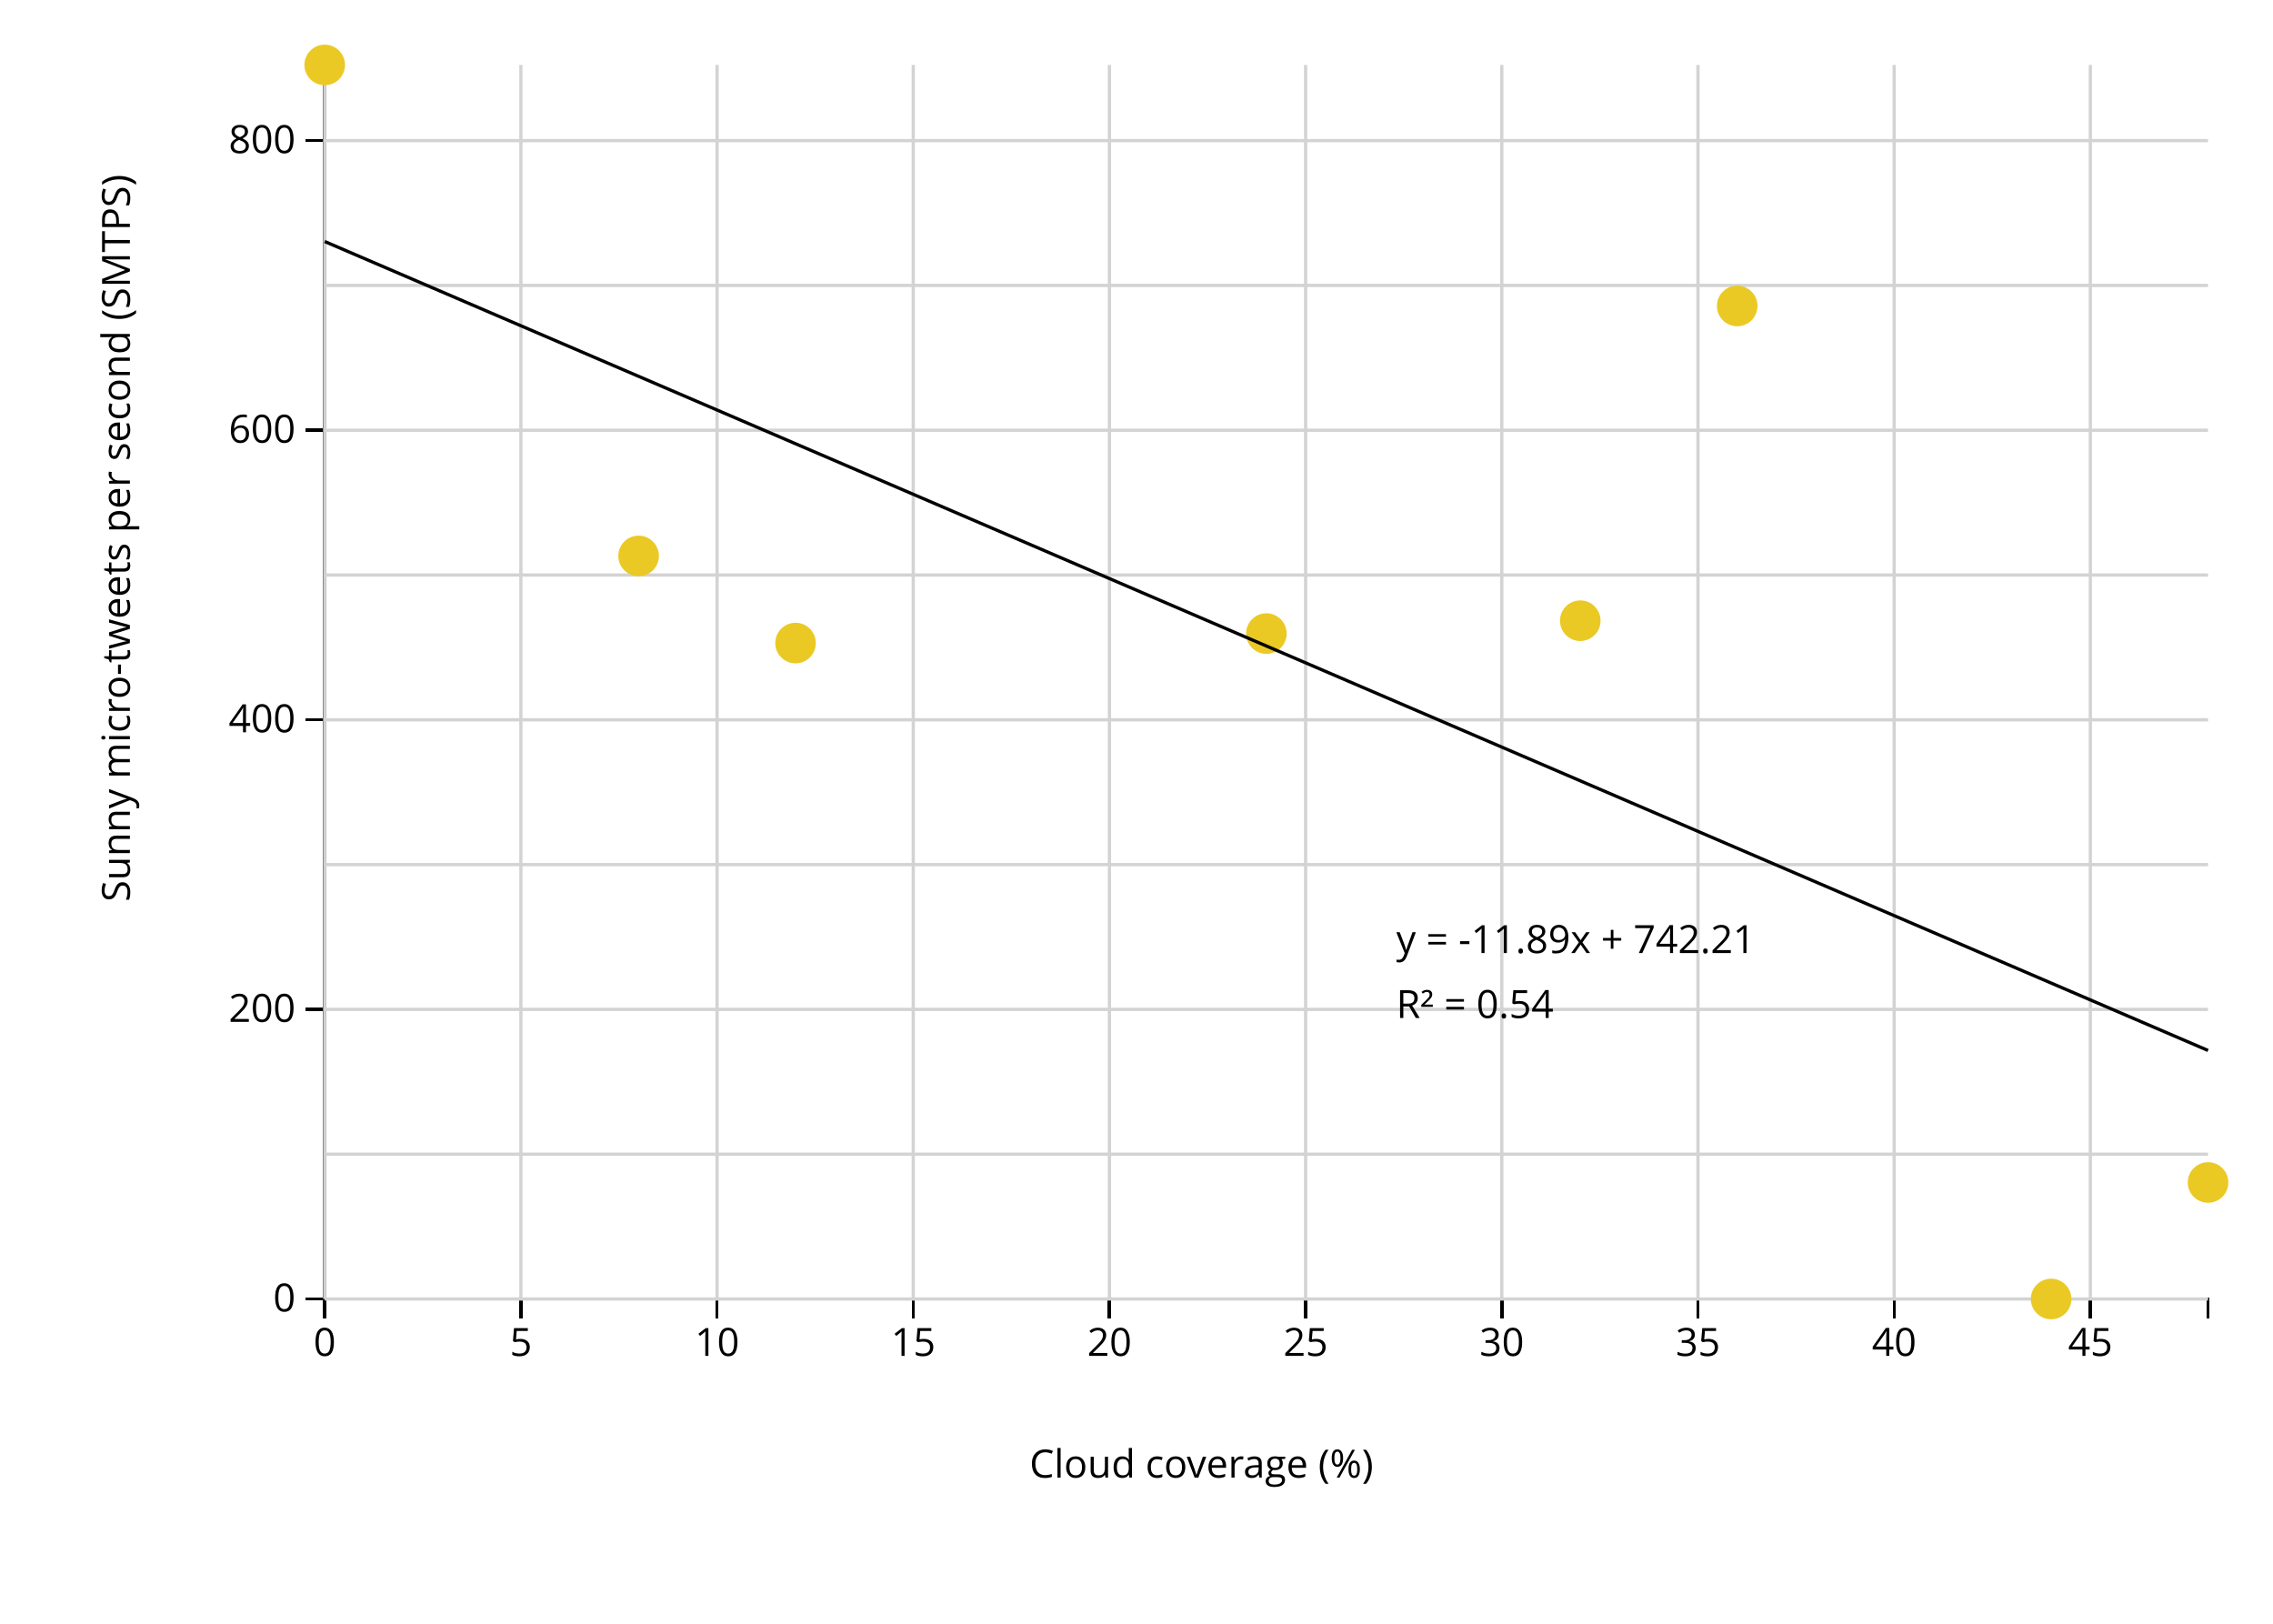
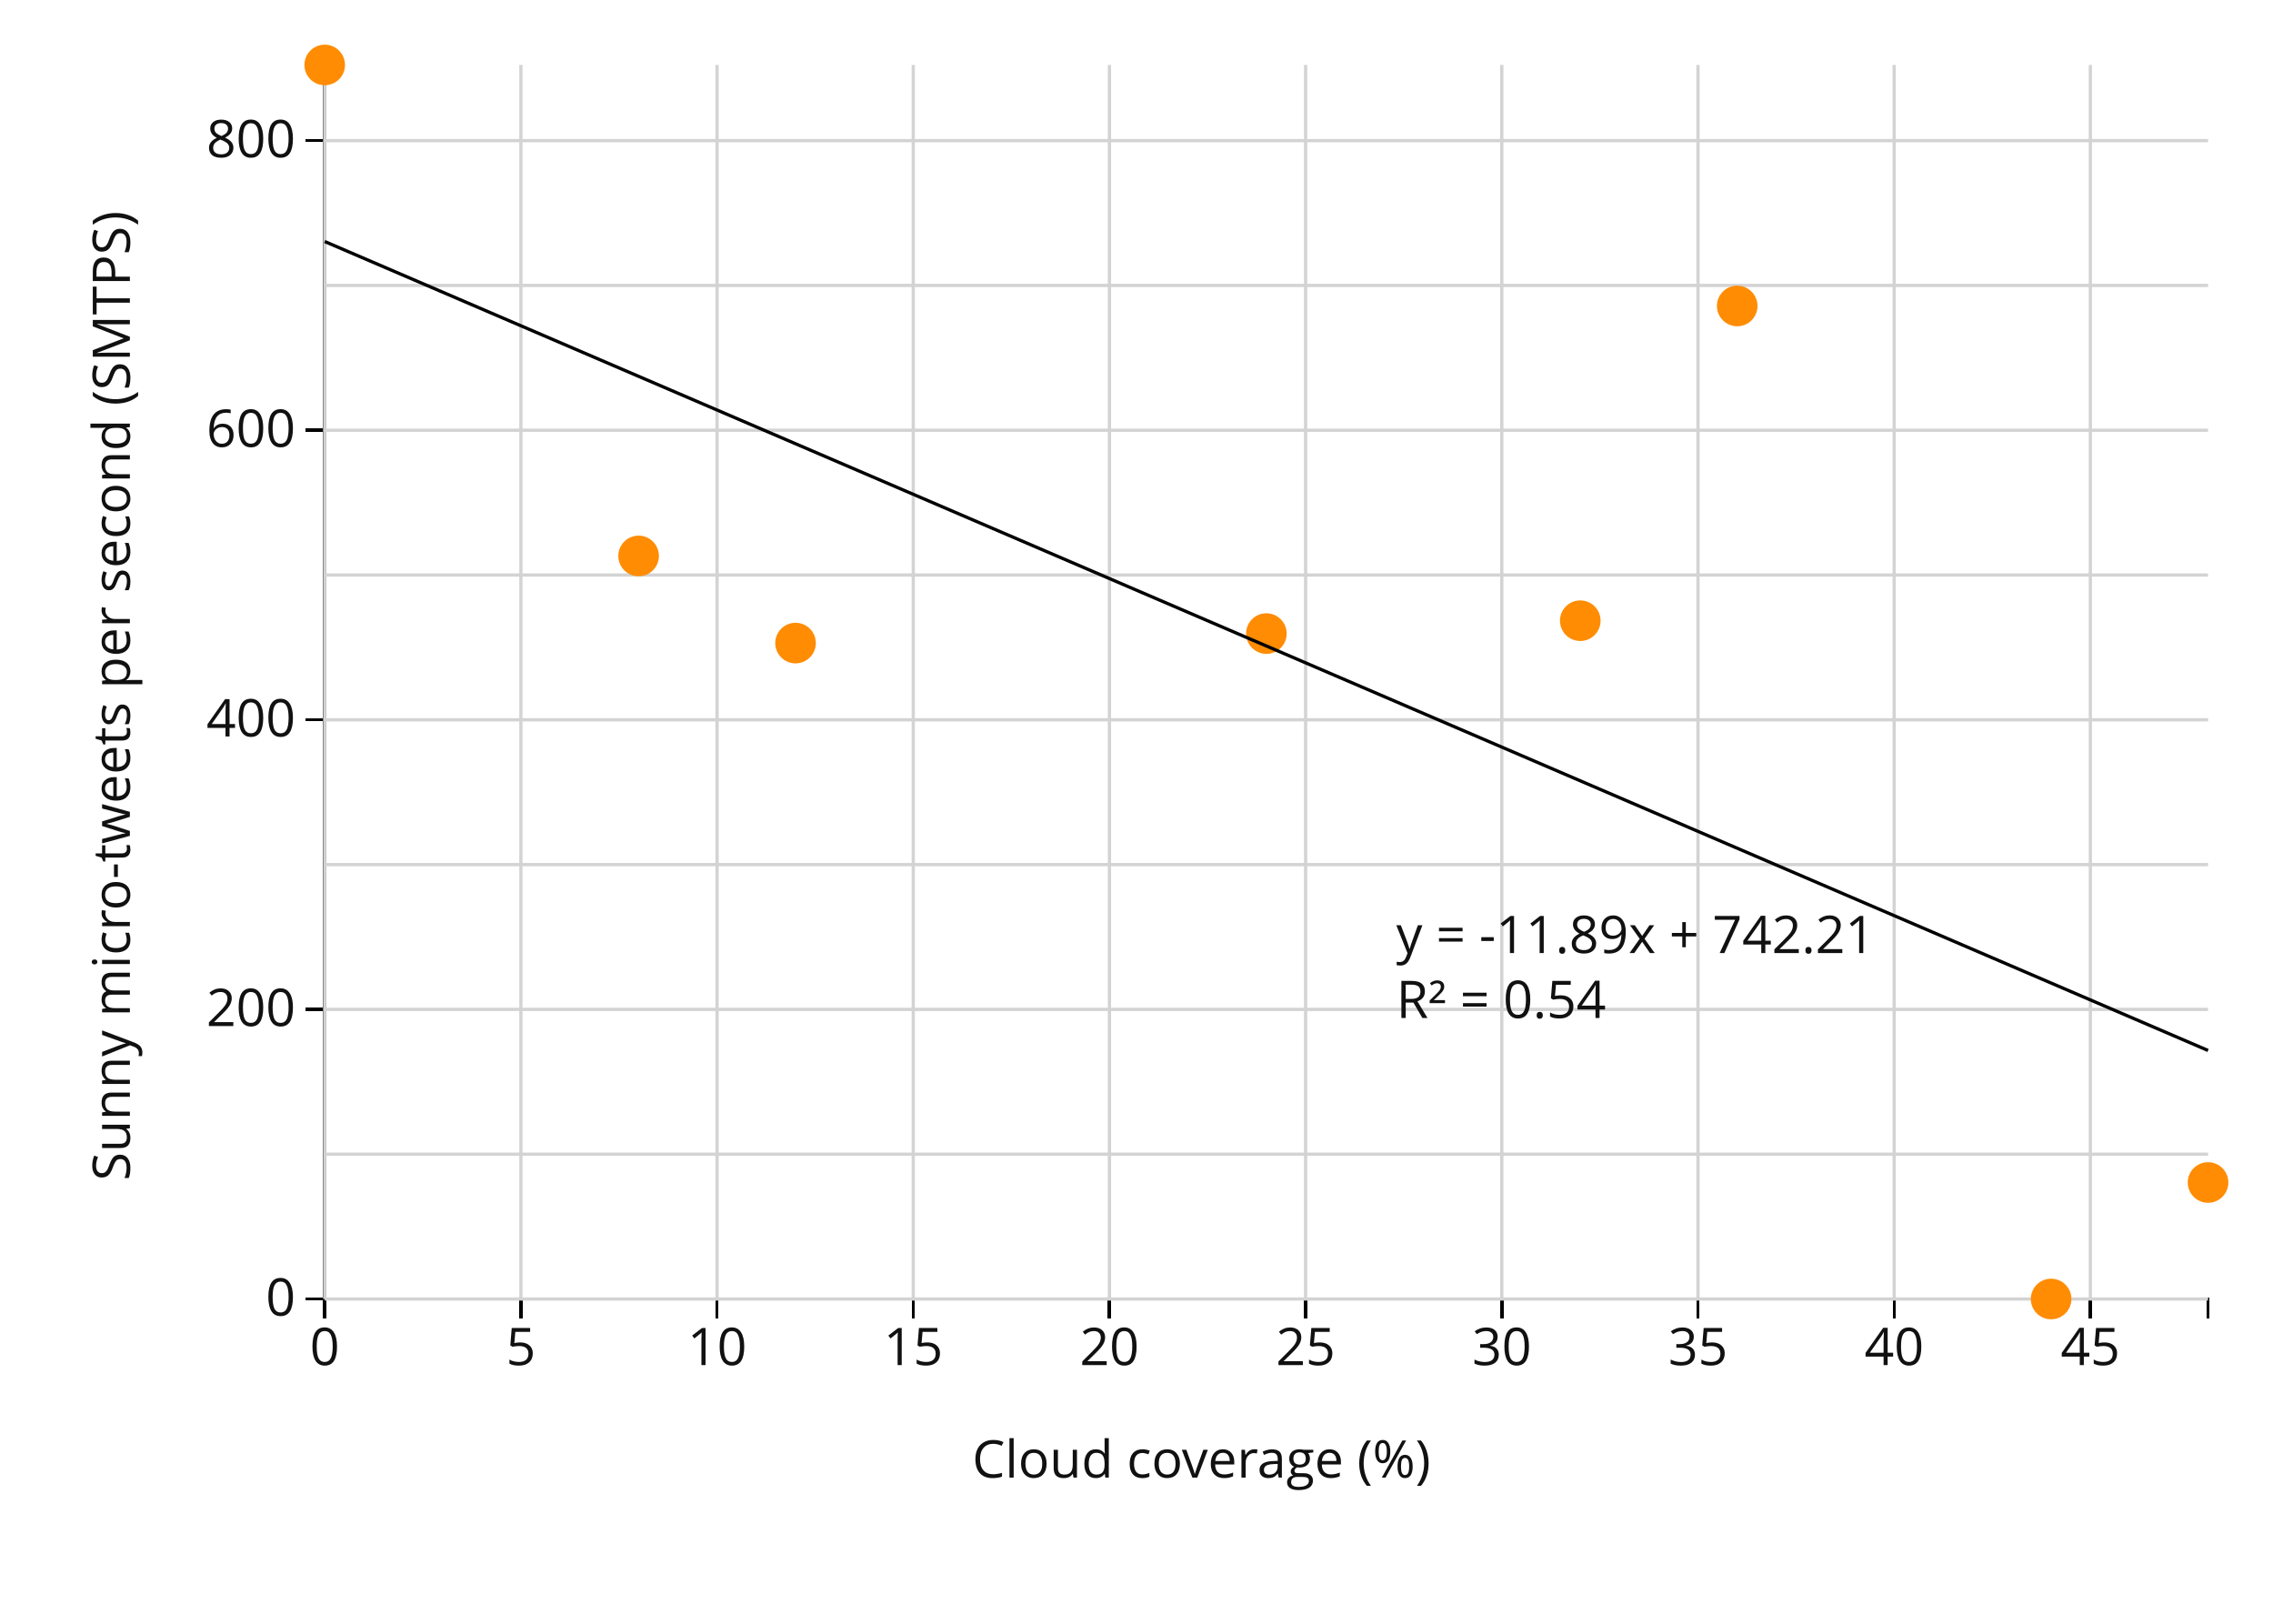
<svg xmlns="http://www.w3.org/2000/svg" width="700" height="500">
  <style type="text/css">
svg {
  font-family: 'Open Sans', sans-serif;
- }
+   font-size: 16px;
+   opacity: 1;
+ }
+ 
+ text {
+   fill: #111;
+ }
+ 
.axis path,
.axis line {
  fill: none;
  stroke: #000;
  shape-rendering: crispEdges;
}
/*
.x.axis path {
  display: none;
}*/

.line {
  fill: none;
  stroke: steelblue;
  stroke-width: 1.5px;
}
.cloudy {
  color: gray;
}
.sunny {
  color: orange;
}

.data-point {
  fill: none;
  stroke: orange;
  stroke-width: 2.5px;
}

.grid .tick {
    stroke: lightgrey;
    opacity: 0.7;
}
.grid path {
      stroke-width: 0;
}

.data-point-2 {
-   fill: #EBC925;
-   stroke: #EBC925;
+   fill: #FF8C03;
+   stroke: #FF8C03;
  stroke-width: 2.5px;
}

</style>
  <g transform="translate(100,20)">
    <g class="x axis" transform="translate(0,380)">
      <g class="tick" transform="translate(0,0)" style="opacity: 1;">
        <line y2="6" x2="0" />
        <text y="9" x="0" dy=".71em" style="text-anchor: middle;">0</text>
      </g>
      <g class="tick" transform="translate(60.41667,0)" style="opacity: 1;">
        <line y2="6" x2="0" />
        <text y="9" x="0" dy=".71em" style="text-anchor: middle;">5</text>
      </g>
      <g class="tick" transform="translate(120.8333,0)" style="opacity: 1;">
        <line y2="6" x2="0" />
        <text y="9" x="0" dy=".71em" style="text-anchor: middle;">10</text>
      </g>
      <g class="tick" transform="translate(181.25,0)" style="opacity: 1;">
        <line y2="6" x2="0" />
        <text y="9" x="0" dy=".71em" style="text-anchor: middle;">15</text>
      </g>
      <g class="tick" transform="translate(241.6667,0)" style="opacity: 1;">
        <line y2="6" x2="0" />
        <text y="9" x="0" dy=".71em" style="text-anchor: middle;">20</text>
      </g>
      <g class="tick" transform="translate(302.0833,0)" style="opacity: 1;">
        <line y2="6" x2="0" />
        <text y="9" x="0" dy=".71em" style="text-anchor: middle;">25</text>
      </g>
      <g class="tick" transform="translate(362.5,0)" style="opacity: 1;">
        <line y2="6" x2="0" />
        <text y="9" x="0" dy=".71em" style="text-anchor: middle;">30</text>
      </g>
      <g class="tick" transform="translate(422.9167,0)" style="opacity: 1;">
        <line y2="6" x2="0" />
        <text y="9" x="0" dy=".71em" style="text-anchor: middle;">35</text>
      </g>
      <g class="tick" transform="translate(483.3333,0)" style="opacity: 1;">
        <line y2="6" x2="0" />
        <text y="9" x="0" dy=".71em" style="text-anchor: middle;">40</text>
      </g>
      <g class="tick" transform="translate(543.75,0)" style="opacity: 1;">
        <line y2="6" x2="0" />
        <text y="9" x="0" dy=".71em" style="text-anchor: middle;">45</text>
      </g>
      <path class="domain" d="M0,6V0H580V6" />
      <text y="55" x="270" style="text-anchor: middle;">Cloud coverage (%)</text>
    </g>
    <g class="y axis">
      <g class="tick" transform="translate(0,380)" style="opacity: 1;">
        <line x2="-6" y2="0" />
        <text x="-9" y="0" dy=".32em" style="text-anchor: end;">0</text>
      </g>
      <g class="tick" transform="translate(0,290.8265)" style="opacity: 1;">
        <line x2="-6" y2="0" />
        <text x="-9" y="0" dy=".32em" style="text-anchor: end;">200</text>
      </g>
      <g class="tick" transform="translate(0,201.6531)" style="opacity: 1;">
        <line x2="-6" y2="0" />
        <text x="-9" y="0" dy=".32em" style="text-anchor: end;">400</text>
      </g>
      <g class="tick" transform="translate(0,112.4796)" style="opacity: 1;">
        <line x2="-6" y2="0" />
        <text x="-9" y="0" dy=".32em" style="text-anchor: end;">600</text>
      </g>
      <g class="tick" transform="translate(0,23.30613)" style="opacity: 1;">
        <line x2="-6" y2="0" />
        <text x="-9" y="0" dy=".32em" style="text-anchor: end;">800</text>
      </g>
      <path class="domain" d="M-6,0H0V380H-6" />
      <text transform="rotate(-90)" y="-60" dx="-2.81em" style="text-anchor: end;">Sunny micro-tweets per second (SMTPS)</text>
    </g>
    <g class="grid" transform="translate(0,380)">
      <g class="tick" transform="translate(0,0)" style="opacity: 1;">
        <line y2="-380" x2="0" />
        <text y="3" x="0" dy=".71em" style="text-anchor: middle;" />
      </g>
      <g class="tick" transform="translate(60.41667,0)" style="opacity: 1;">
        <line y2="-380" x2="0" />
        <text y="3" x="0" dy=".71em" style="text-anchor: middle;" />
      </g>
      <g class="tick" transform="translate(120.8333,0)" style="opacity: 1;">
        <line y2="-380" x2="0" />
        <text y="3" x="0" dy=".71em" style="text-anchor: middle;" />
      </g>
      <g class="tick" transform="translate(181.25,0)" style="opacity: 1;">
        <line y2="-380" x2="0" />
        <text y="3" x="0" dy=".71em" style="text-anchor: middle;" />
      </g>
      <g class="tick" transform="translate(241.6667,0)" style="opacity: 1;">
        <line y2="-380" x2="0" />
        <text y="3" x="0" dy=".71em" style="text-anchor: middle;" />
      </g>
      <g class="tick" transform="translate(302.0833,0)" style="opacity: 1;">
        <line y2="-380" x2="0" />
        <text y="3" x="0" dy=".71em" style="text-anchor: middle;" />
      </g>
      <g class="tick" transform="translate(362.5,0)" style="opacity: 1;">
        <line y2="-380" x2="0" />
        <text y="3" x="0" dy=".71em" style="text-anchor: middle;" />
      </g>
      <g class="tick" transform="translate(422.9167,0)" style="opacity: 1;">
        <line y2="-380" x2="0" />
        <text y="3" x="0" dy=".71em" style="text-anchor: middle;" />
      </g>
      <g class="tick" transform="translate(483.3333,0)" style="opacity: 1;">
        <line y2="-380" x2="0" />
        <text y="3" x="0" dy=".71em" style="text-anchor: middle;" />
      </g>
      <g class="tick" transform="translate(543.75,0)" style="opacity: 1;">
        <line y2="-380" x2="0" />
        <text y="3" x="0" dy=".71em" style="text-anchor: middle;" />
      </g>
      <path class="domain" d="M0,0V0H580V0" />
    </g>
    <g class="grid">
      <g class="tick" transform="translate(0,380)" style="opacity: 1;">
        <line x2="580" y2="0" />
        <text x="-3" y="0" dy=".32em" style="text-anchor: end;" />
      </g>
      <g class="tick" transform="translate(0,335.4133)" style="opacity: 1;">
        <line x2="580" y2="0" />
        <text x="-3" y="0" dy=".32em" style="text-anchor: end;" />
      </g>
      <g class="tick" transform="translate(0,290.8265)" style="opacity: 1;">
        <line x2="580" y2="0" />
        <text x="-3" y="0" dy=".32em" style="text-anchor: end;" />
      </g>
      <g class="tick" transform="translate(0,246.2398)" style="opacity: 1;">
        <line x2="580" y2="0" />
        <text x="-3" y="0" dy=".32em" style="text-anchor: end;" />
      </g>
      <g class="tick" transform="translate(0,201.6531)" style="opacity: 1;">
        <line x2="580" y2="0" />
        <text x="-3" y="0" dy=".32em" style="text-anchor: end;" />
      </g>
      <g class="tick" transform="translate(0,157.0663)" style="opacity: 1;">
        <line x2="580" y2="0" />
        <text x="-3" y="0" dy=".32em" style="text-anchor: end;" />
      </g>
      <g class="tick" transform="translate(0,112.4796)" style="opacity: 1;">
        <line x2="580" y2="0" />
        <text x="-3" y="0" dy=".32em" style="text-anchor: end;" />
      </g>
      <g class="tick" transform="translate(0,67.89286)" style="opacity: 1;">
        <line x2="580" y2="0" />
        <text x="-3" y="0" dy=".32em" style="text-anchor: end;" />
      </g>
      <g class="tick" transform="translate(0,23.30613)" style="opacity: 1;">
        <line x2="580" y2="0" />
        <text x="-3" y="0" dy=".32em" style="text-anchor: end;" />
      </g>
      <path class="domain" d="M0,0H0V380H0" />
    </g>
    <g>
      <circle class="data-point-2" cx="0" cy="0" r="5" />
      <circle class="data-point-2" cx="96.667" cy="151.192" r="5" />
      <circle class="data-point-2" cx="145" cy="178.022" r="5" />
      <circle class="data-point-2" cx="290" cy="175.098" r="5" />
      <circle class="data-point-2" cx="386.667" cy="171.133" r="5" />
      <circle class="data-point-2" cx="435" cy="74.216" r="5" />
      <circle class="data-point-2" cx="531.667" cy="380" r="5" />
      <circle class="data-point-2" cx="580" cy="344.126" r="5" />
    </g>
    <line class="trendline" x1="0" y1="54.372" x2="580" y2="303.474" stroke="black" stroke-width="1" />
    <text class="text-label" x="330" y="273.474">y = -11.89x + 742.21</text>
    <text class="text-label" x="330" y="293.474">R² = 0.54</text>
  </g>
</svg>
